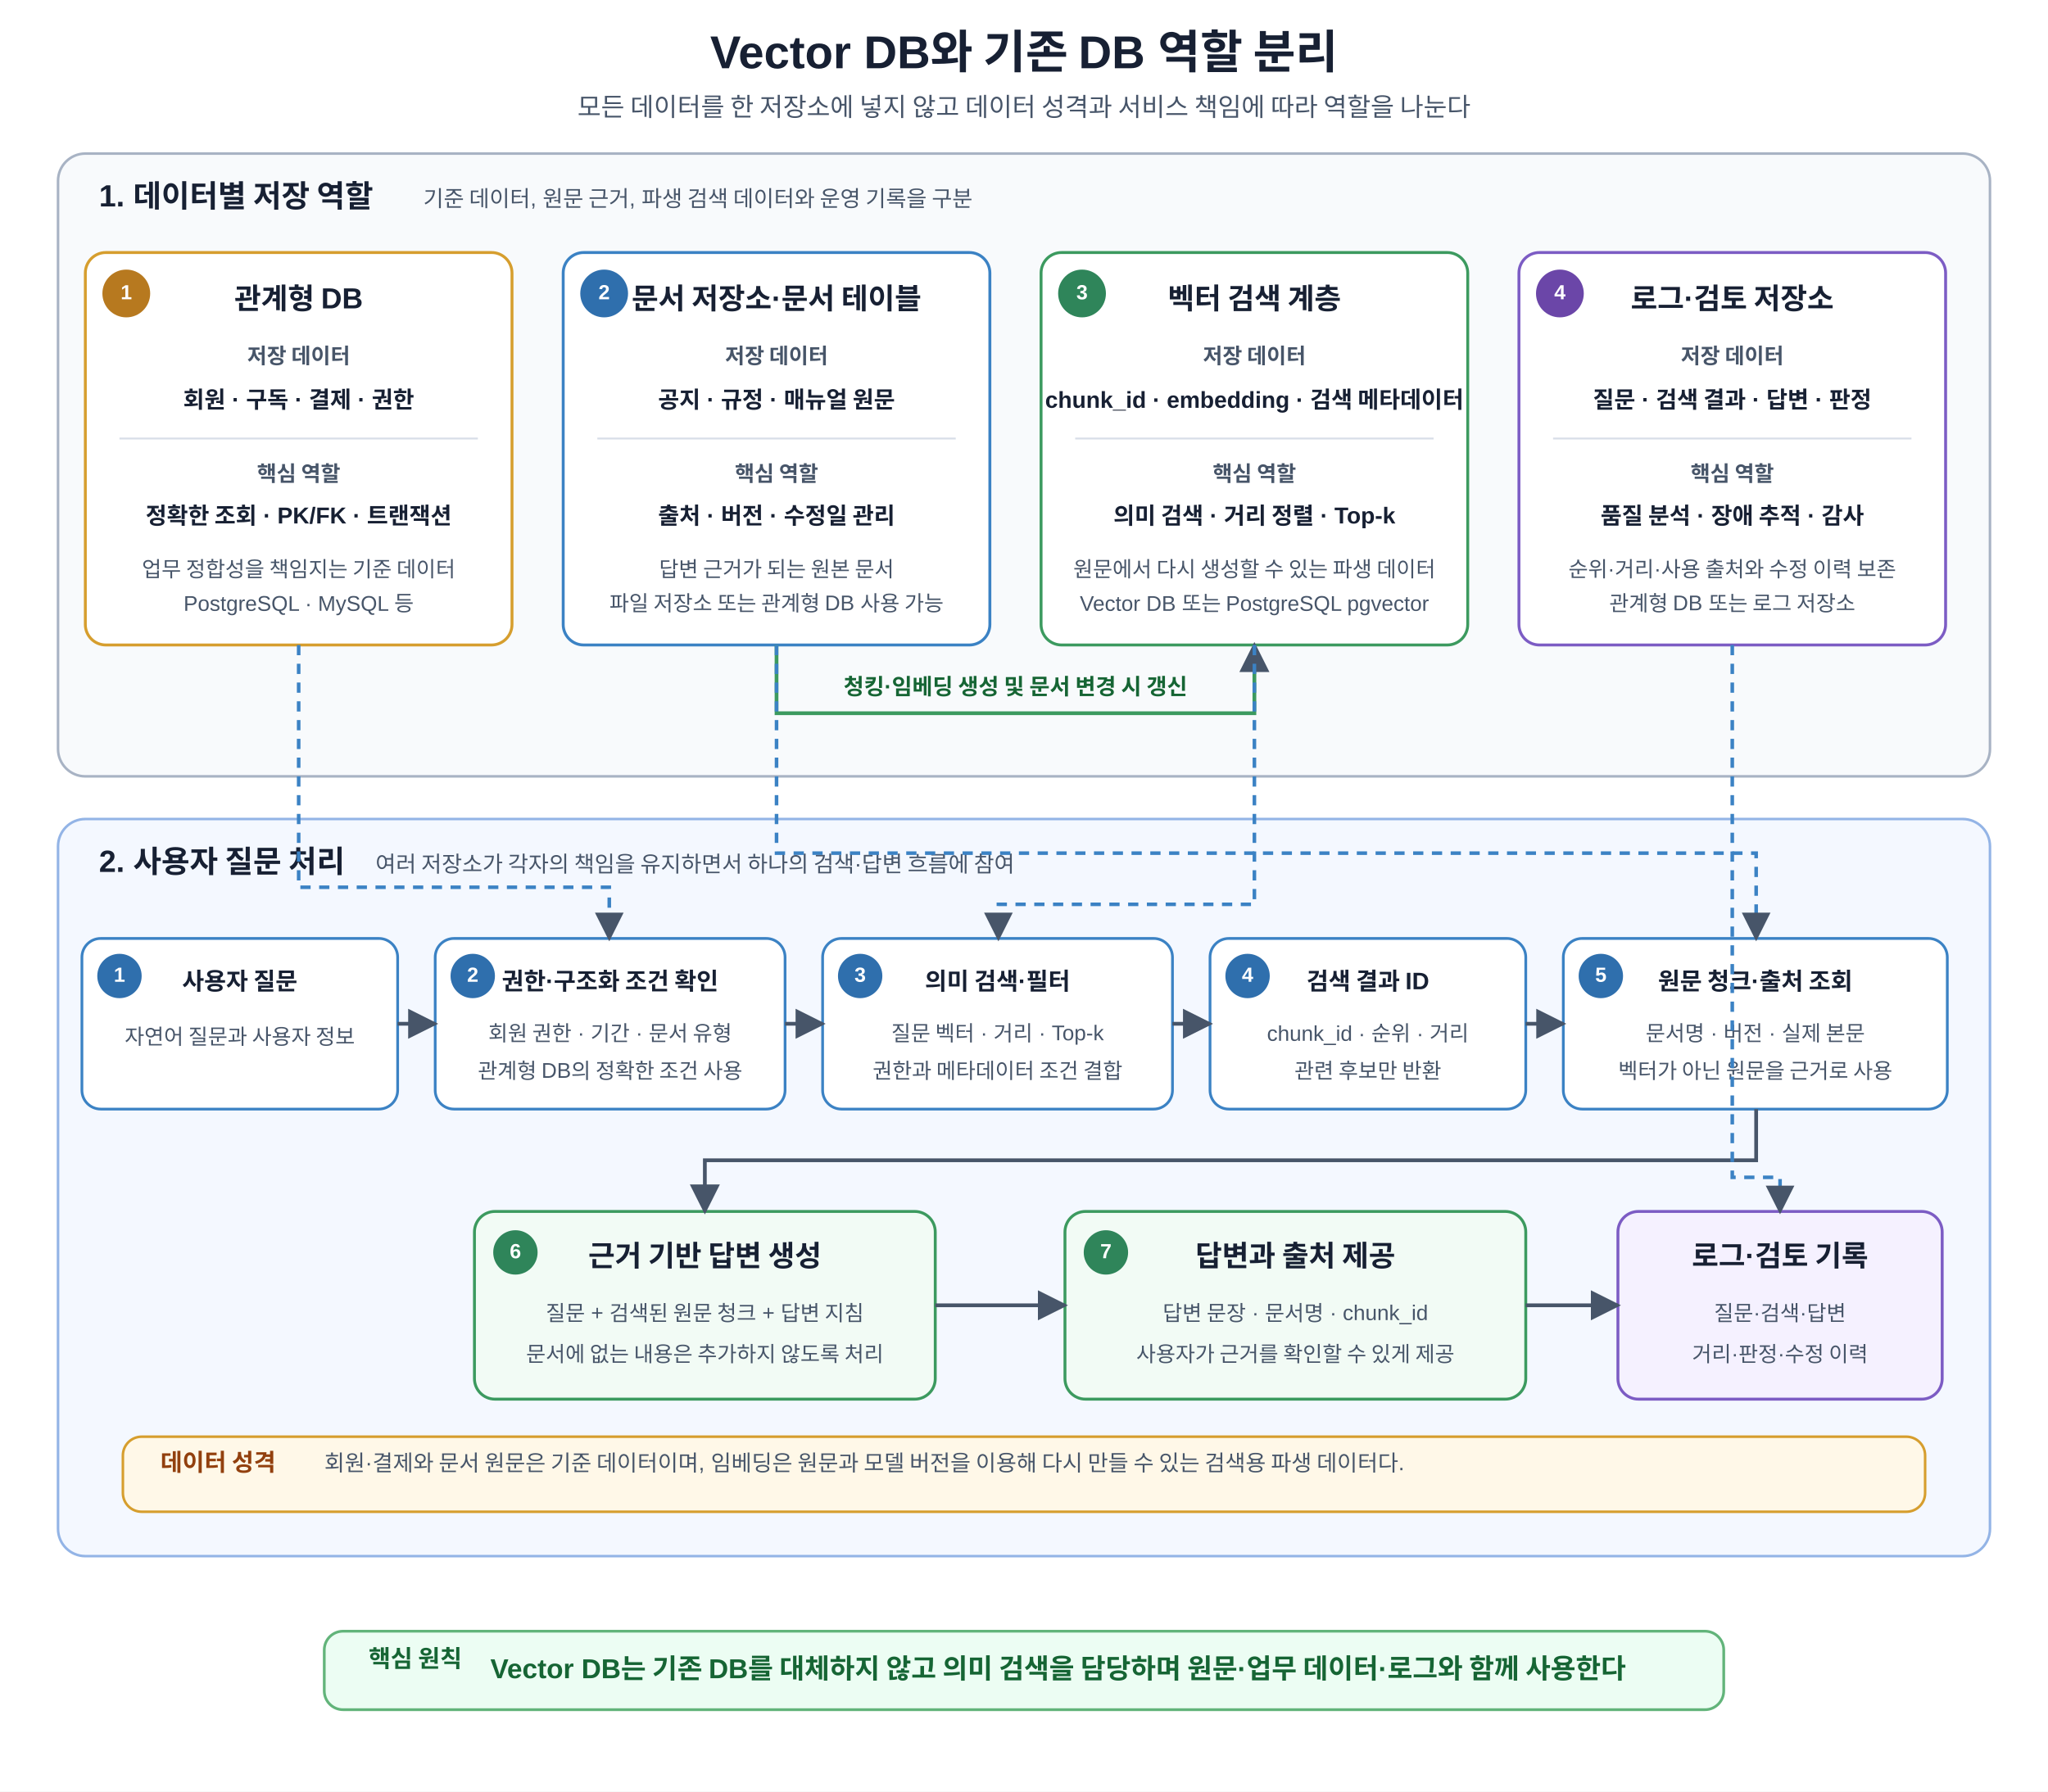
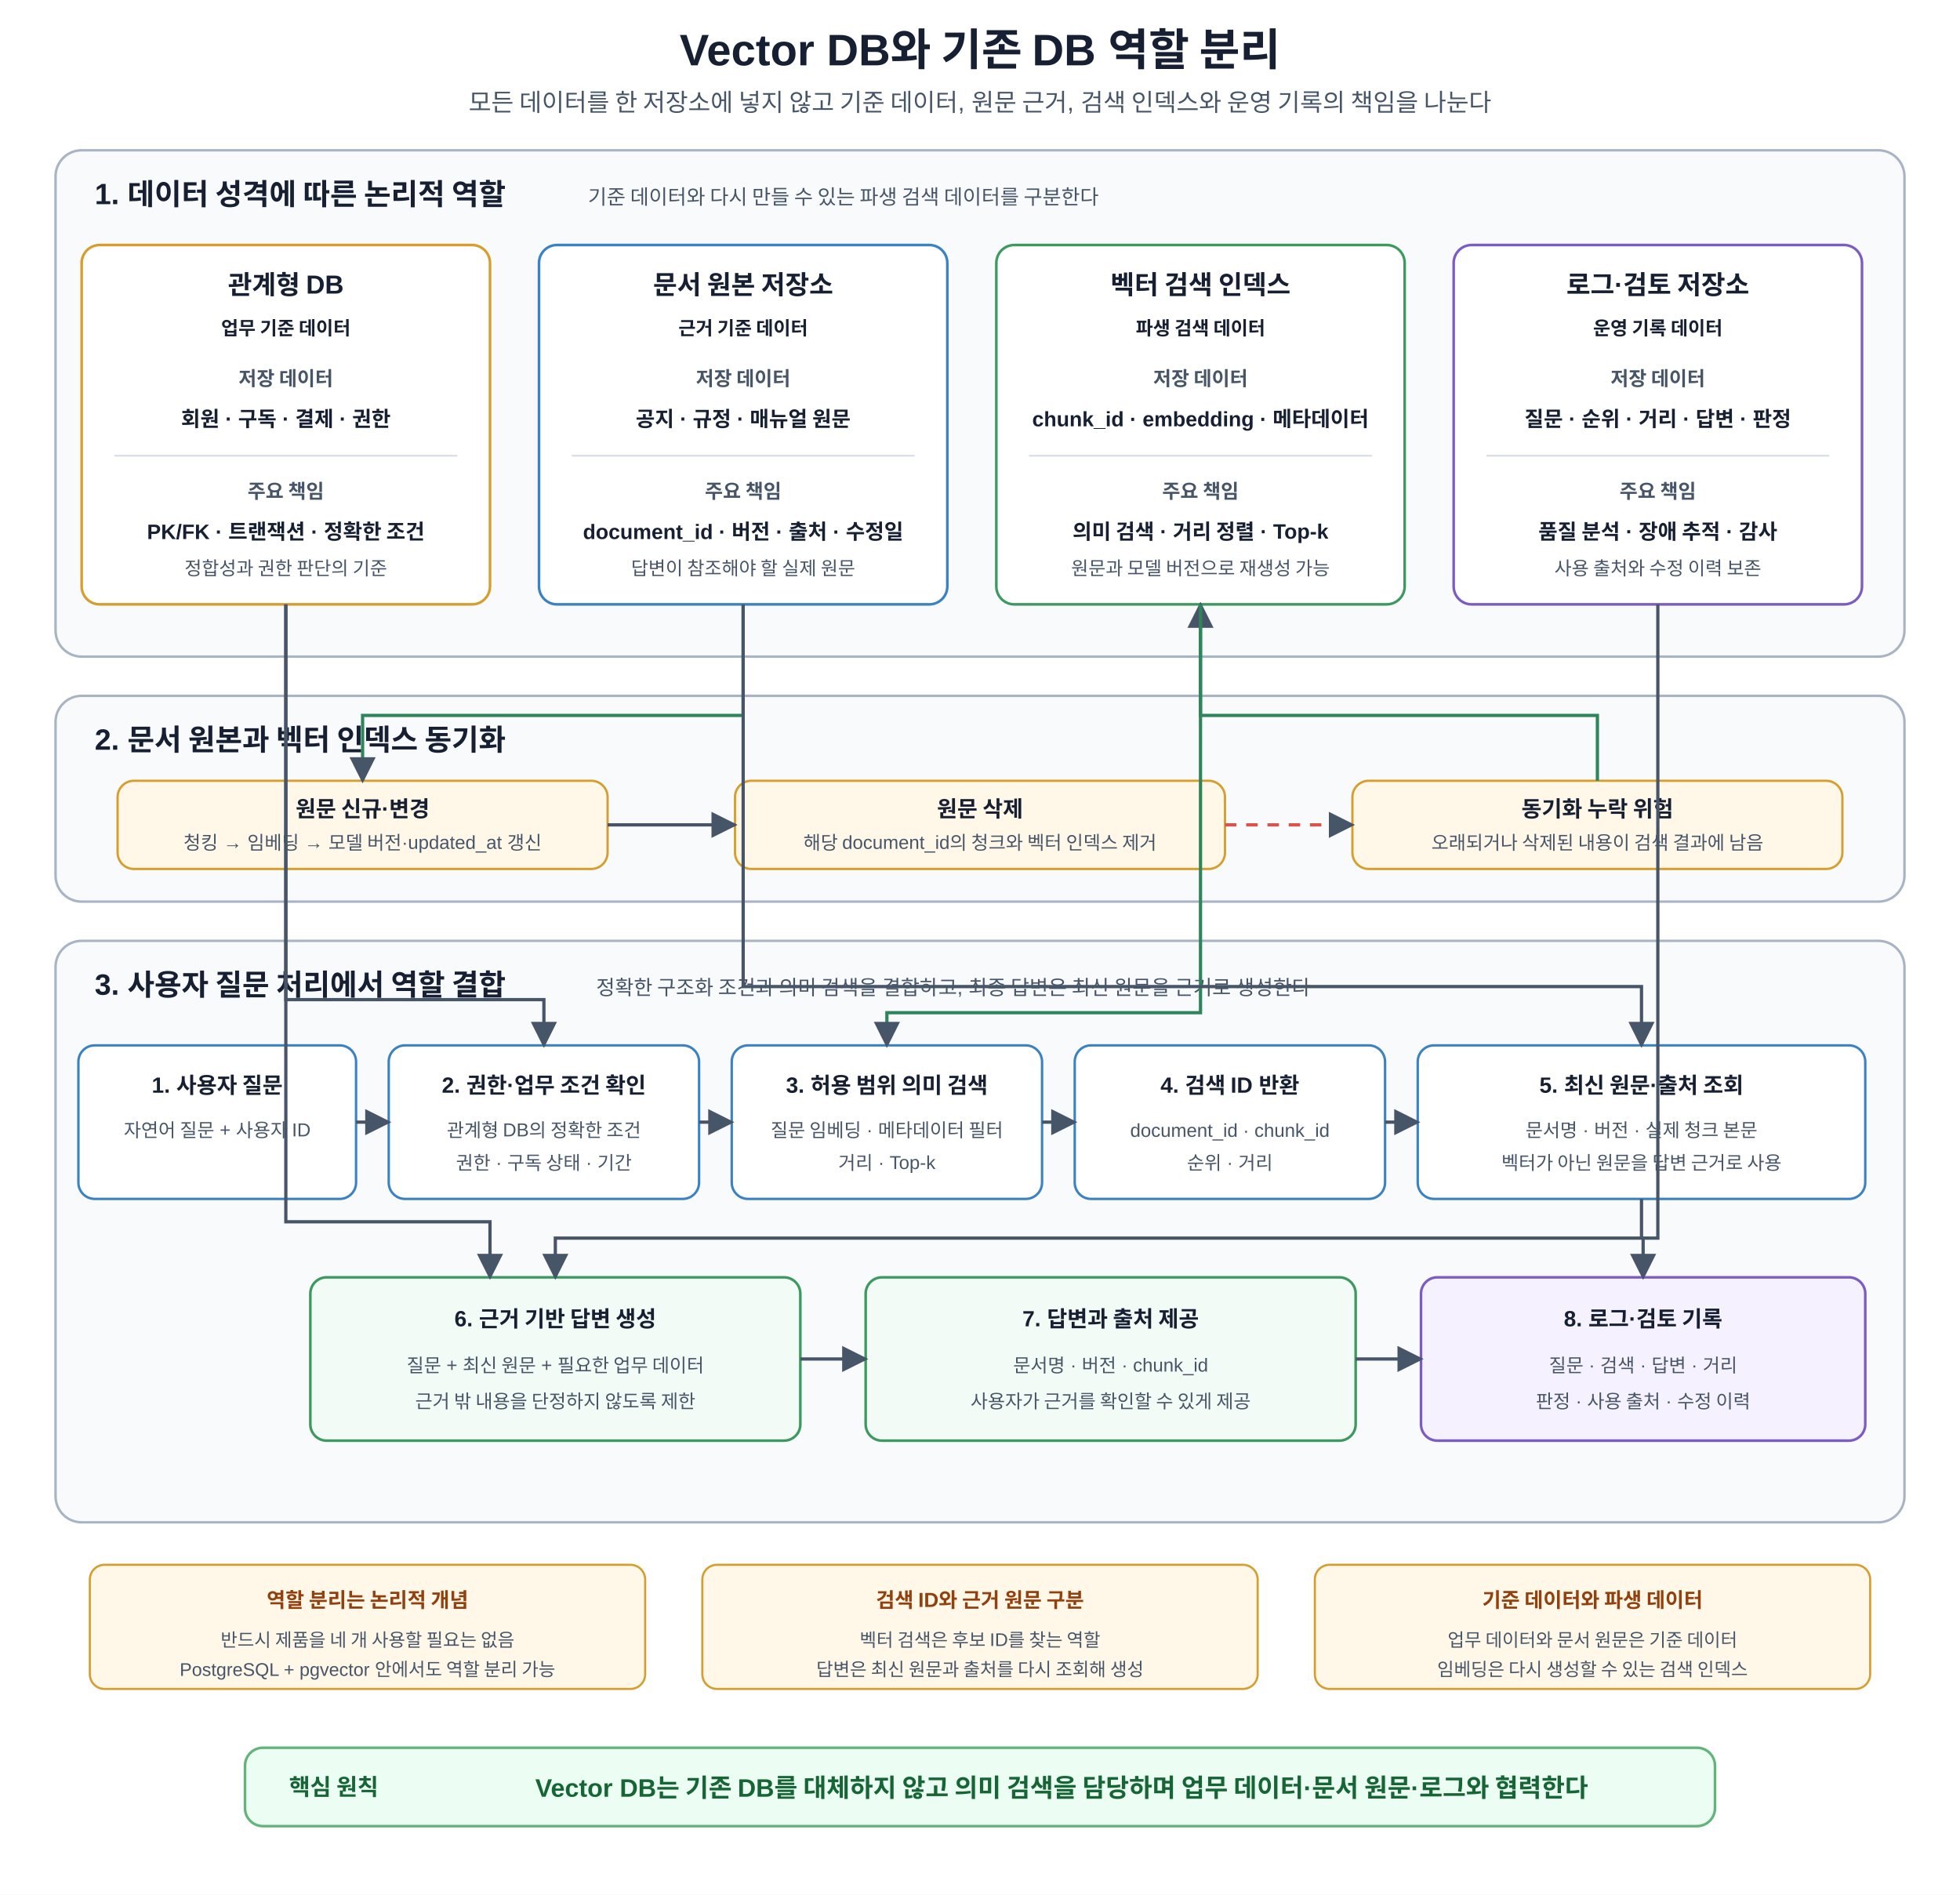
- <svg xmlns="http://www.w3.org/2000/svg" width="1200" height="1050" viewBox="0 0 1200 1050" role="img" aria-labelledby="title desc">
+ <svg xmlns="http://www.w3.org/2000/svg" width="1200" height="1160" viewBox="0 0 1200 1160" role="img" aria-labelledby="title desc">
  <defs>
    <marker id="arrow" viewBox="0 0 10 10" refX="9" refY="5" markerWidth="8" markerHeight="8" orient="auto">
-       <path d="M 0 0 L 10 5 L 0 10 z" fill="#475569" />
+       <path d="M0 0L10 5L0 10Z" fill="#475569" />
    </marker>
    <style>
-       text{font-family:Malgun Gothic,Apple SD Gothic Neo,Noto Sans KR,Arial,sans-serif;fill:#172033}
-       .title{font-size:27px;font-weight:700;text-anchor:middle}
-       .subtitle{font-size:15px;text-anchor:middle;fill:#475569}
-       .group{stroke-width:1.5;rx:16}
-       .role-group{fill:#f8fafc;stroke:#a8b3c4}
-       .query-group{fill:#f4f8ff;stroke:#93b4e6}
-       .group-title{font-size:18px;font-weight:700}
-       .group-sub{font-size:13px;fill:#475569}
-       .role-card{fill:#fff;stroke-width:1.7;rx:12}
-       .rdb-card{stroke:#d69e2e}.doc-card{stroke:#3b82c4}.vector-card{stroke:#3c9a5f}.log-card{stroke:#7c5cc4}
-       .badge{font-size:12px;font-weight:700;fill:#fff;text-anchor:middle;dominant-baseline:middle}
-       .badge-rdb{fill:#b7791f}.badge-doc{fill:#2f6fad}.badge-vector{fill:#2f855a}.badge-log{fill:#6b46a8}
-       .role-title{font-size:17px;font-weight:700;text-anchor:middle}
-       .role-label{font-size:12.5px;font-weight:700;text-anchor:middle;fill:#475569}
-       .role-main{font-size:13.5px;font-weight:600;text-anchor:middle}
-       .role-sub{font-size:12.5px;text-anchor:middle;fill:#475569}
-       .divider{stroke:#d8dee8;stroke-width:1.1}
-       .arrow{stroke:#475569;stroke-width:2.2;fill:none;marker-end:url(#arrow)}
-       .source-arrow{stroke:#3b82c4;stroke-width:2.1;fill:none;stroke-dasharray:6 5;marker-end:url(#arrow)}
-       .derive-arrow{stroke:#3c9a5f;stroke-width:2.2;fill:none;marker-end:url(#arrow)}
-       .process-label{font-size:13px;font-weight:700;text-anchor:middle;fill:#166534}
-       .flow-card{fill:#fff;stroke:#3b82c4;stroke-width:1.6;rx:11}
-       .flow-number{font-size:12px;font-weight:700;fill:#fff;text-anchor:middle;dominant-baseline:middle}
-       .flow-badge{fill:#2f6fad}
-       .flow-title{font-size:14px;font-weight:700;text-anchor:middle}
-       .flow-sub{font-size:12.5px;text-anchor:middle;fill:#475569}
-       .answer-card{fill:#f2fbf5;stroke:#3c9a5f;stroke-width:1.7;rx:12}
-       .log-flow{fill:#f5f1ff;stroke:#7c5cc4;stroke-width:1.7;rx:12}
-       .note{fill:#fff8e8;stroke:#d69e2e;stroke-width:1.5;rx:11}
-       .note-title{font-size:14px;font-weight:700;fill:#92400e}
-       .note-text{font-size:13px;fill:#475569}
-       .principle{fill:#ecfdf3;stroke:#62b47a;stroke-width:1.6;rx:11}
-       .principle-label{font-size:14px;font-weight:700;fill:#166534}
-       .principle-text{font-size:16px;font-weight:700;text-anchor:middle;dominant-baseline:middle;fill:#166534}
+       text{font-family:Malgun Gothic,Apple SD Gothic Neo,Noto Sans KR,Arial,sans-serif;fill:#172033}.title{font-size:27px;font-weight:700;text-anchor:middle}.subtitle{font-size:15px;text-anchor:middle;fill:#475569}
+       .section{fill:#f8fafc;stroke:#a8b3c4;stroke-width:1.5;rx:16}.sectionTitle{font-size:18px;font-weight:700}.sectionSub{font-size:12.5px;fill:#475569}
+       .role{fill:#fff;stroke-width:1.6;rx:11}.rdb{stroke:#d69e2e}.doc{stroke:#3b82c4}.vector{stroke:#3c9a5f}.log{stroke:#7c5cc4}
+       .roleTitle{font-size:16px;font-weight:700;text-anchor:middle}.tag{font-size:11.5px;font-weight:700;text-anchor:middle}.label{font-size:12px;font-weight:700;text-anchor:middle;fill:#475569}.main{font-size:12.8px;font-weight:600;text-anchor:middle}.sub{font-size:11.5px;text-anchor:middle;fill:#475569}.divider{stroke:#d8dee8;stroke-width:1.1}
+       .flow{stroke:#475569;stroke-width:2;fill:none;marker-end:url(#arrow)}.derive{stroke:#2f855a;stroke-width:2;fill:none;marker-end:url(#arrow)}.sync{stroke:#d9534f;stroke-width:2;fill:none;stroke-dasharray:7 6;marker-end:url(#arrow)}
+       .syncBox{fill:#fff8e8;stroke:#d69e2e;stroke-width:1.4;rx:10}.syncTitle{font-size:13.5px;font-weight:700;text-anchor:middle}.syncText{font-size:11.5px;text-anchor:middle;fill:#475569}
+       .process{fill:#fff;stroke:#3b82c4;stroke-width:1.5;rx:10}.processTitle{font-size:13.5px;font-weight:700;text-anchor:middle}.processText{font-size:11.5px;text-anchor:middle;fill:#475569}.answer{fill:#f2fbf5;stroke:#3c9a5f;stroke-width:1.6;rx:10}.logBox{fill:#f5f1ff;stroke:#7c5cc4;stroke-width:1.6;rx:10}
+       .note{fill:#fff8e8;stroke:#d69e2e;stroke-width:1.3;rx:9}.noteTitle{font-size:12.5px;font-weight:700;text-anchor:middle;fill:#92400e}.noteText{font-size:11.2px;text-anchor:middle;fill:#475569}
+       .core{fill:#ecfdf3;stroke:#62b47a;stroke-width:1.6;rx:11}.coreLabel{font-size:14px;font-weight:700;fill:#166534}.coreText{font-size:15.5px;font-weight:700;text-anchor:middle;fill:#166534}
    </style>
  </defs>
-   <rect width="1200" height="1050" fill="#fff" />
+   <rect width="1200" height="1160" fill="#fff" />
  <text x="600" y="40" class="title">Vector DB와 기존 DB 역할 분리</text>
-   <text x="600" y="68" class="subtitle">모든 데이터를 한 저장소에 넣지 않고 데이터 성격과 서비스 책임에 따라 역할을 나눈다</text>
-   <rect x="34" y="90" width="1132" height="365" class="group role-group" />
-   <text x="58" y="121" class="group-title">1. 데이터별 저장 역할</text>
-   <text x="248" y="121" class="group-sub">기준 데이터, 원문 근거, 파생 검색 데이터와 운영 기록을 구분</text>
-   <rect x="50" y="148" width="250" height="230" class="role-card rdb-card" />
-   <circle cx="74" cy="172" r="14" class="badge-rdb" />
-   <text x="74" y="172" class="badge">1</text>
-   <text x="175" y="181" class="role-title">관계형 DB</text>
-   <text x="175" y="213" class="role-label">저장 데이터</text>
-   <text x="175" y="239" class="role-main">회원 · 구독 · 결제 · 권한</text>
-   <line x1="70" y1="257" x2="280" y2="257" class="divider" />
-   <text x="175" y="282" class="role-label">핵심 역할</text>
-   <text x="175" y="307" class="role-main">정확한 조회 · PK/FK · 트랜잭션</text>
-   <text x="175" y="338" class="role-sub">업무 정합성을 책임지는 기준 데이터</text>
-   <text x="175" y="358" class="role-sub">PostgreSQL · MySQL 등</text>
-   <rect x="330" y="148" width="250" height="230" class="role-card doc-card" />
-   <circle cx="354" cy="172" r="14" class="badge-doc" />
-   <text x="354" y="172" class="badge">2</text>
-   <text x="455" y="181" class="role-title">문서 저장소·문서 테이블</text>
-   <text x="455" y="213" class="role-label">저장 데이터</text>
-   <text x="455" y="239" class="role-main">공지 · 규정 · 매뉴얼 원문</text>
-   <line x1="350" y1="257" x2="560" y2="257" class="divider" />
-   <text x="455" y="282" class="role-label">핵심 역할</text>
-   <text x="455" y="307" class="role-main">출처 · 버전 · 수정일 관리</text>
-   <text x="455" y="338" class="role-sub">답변 근거가 되는 원본 문서</text>
-   <text x="455" y="358" class="role-sub">파일 저장소 또는 관계형 DB 사용 가능</text>
-   <rect x="610" y="148" width="250" height="230" class="role-card vector-card" />
-   <circle cx="634" cy="172" r="14" class="badge-vector" />
-   <text x="634" y="172" class="badge">3</text>
-   <text x="735" y="181" class="role-title">벡터 검색 계층</text>
-   <text x="735" y="213" class="role-label">저장 데이터</text>
-   <text x="735" y="239" class="role-main">chunk_id · embedding · 검색 메타데이터</text>
-   <line x1="630" y1="257" x2="840" y2="257" class="divider" />
-   <text x="735" y="282" class="role-label">핵심 역할</text>
-   <text x="735" y="307" class="role-main">의미 검색 · 거리 정렬 · Top-k</text>
-   <text x="735" y="338" class="role-sub">원문에서 다시 생성할 수 있는 파생 데이터</text>
-   <text x="735" y="358" class="role-sub">Vector DB 또는 PostgreSQL pgvector</text>
-   <rect x="890" y="148" width="250" height="230" class="role-card log-card" />
-   <circle cx="914" cy="172" r="14" class="badge-log" />
-   <text x="914" y="172" class="badge">4</text>
-   <text x="1015" y="181" class="role-title">로그·검토 저장소</text>
-   <text x="1015" y="213" class="role-label">저장 데이터</text>
-   <text x="1015" y="239" class="role-main">질문 · 검색 결과 · 답변 · 판정</text>
-   <line x1="910" y1="257" x2="1120" y2="257" class="divider" />
-   <text x="1015" y="282" class="role-label">핵심 역할</text>
-   <text x="1015" y="307" class="role-main">품질 분석 · 장애 추적 · 감사</text>
-   <text x="1015" y="338" class="role-sub">순위·거리·사용 출처와 수정 이력 보존</text>
-   <text x="1015" y="358" class="role-sub">관계형 DB 또는 로그 저장소</text>
-   <path d="M 455 378 V 418 H 735 V 378" class="derive-arrow" />
-   <text x="595" y="407" class="process-label">청킹·임베딩 생성 및 문서 변경 시 갱신</text>
-   <rect x="34" y="480" width="1132" height="432" class="group query-group" />
-   <text x="58" y="511" class="group-title">2. 사용자 질문 처리</text>
-   <text x="220" y="511" class="group-sub">여러 저장소가 각자의 책임을 유지하면서 하나의 검색·답변 흐름에 참여</text>
-   <rect x="48" y="550" width="185" height="100" class="flow-card" />
-   <circle cx="70" cy="572" r="13" class="flow-badge" />
-   <text x="70" y="572" class="flow-number">1</text>
-   <text x="140.5" y="580" class="flow-title">사용자 질문</text>
-   <text x="140.5" y="612" class="flow-sub">자연어 질문과 사용자 정보</text>
-   <rect x="255" y="550" width="205" height="100" class="flow-card" />
-   <circle cx="277" cy="572" r="13" class="flow-badge" />
-   <text x="277" y="572" class="flow-number">2</text>
-   <text x="357.5" y="580" class="flow-title">권한·구조화 조건 확인</text>
-   <text x="357.5" y="610" class="flow-sub">회원 권한 · 기간 · 문서 유형</text>
-   <text x="357.5" y="632" class="flow-sub">관계형 DB의 정확한 조건 사용</text>
-   <rect x="482" y="550" width="205" height="100" class="flow-card" />
-   <circle cx="504" cy="572" r="13" class="flow-badge" />
-   <text x="504" y="572" class="flow-number">3</text>
-   <text x="584.5" y="580" class="flow-title">의미 검색·필터</text>
-   <text x="584.5" y="610" class="flow-sub">질문 벡터 · 거리 · Top-k</text>
-   <text x="584.5" y="632" class="flow-sub">권한과 메타데이터 조건 결합</text>
-   <rect x="709" y="550" width="185" height="100" class="flow-card" />
-   <circle cx="731" cy="572" r="13" class="flow-badge" />
-   <text x="731" y="572" class="flow-number">4</text>
-   <text x="801.5" y="580" class="flow-title">검색 결과 ID</text>
-   <text x="801.5" y="610" class="flow-sub">chunk_id · 순위 · 거리</text>
-   <text x="801.5" y="632" class="flow-sub">관련 후보만 반환</text>
-   <rect x="916" y="550" width="225" height="100" class="flow-card" />
-   <circle cx="938" cy="572" r="13" class="flow-badge" />
-   <text x="938" y="572" class="flow-number">5</text>
-   <text x="1028.5" y="580" class="flow-title">원문 청크·출처 조회</text>
-   <text x="1028.5" y="610" class="flow-sub">문서명 · 버전 · 실제 본문</text>
-   <text x="1028.5" y="632" class="flow-sub">벡터가 아닌 원문을 근거로 사용</text>
-   <path d="M 233 600 H 255" class="arrow" />
-   <path d="M 460 600 H 482" class="arrow" />
-   <path d="M 687 600 H 709" class="arrow" />
-   <path d="M 894 600 H 916" class="arrow" />
-   <path d="M 175 378 V 520 H 357 V 550" class="source-arrow" />
-   <path d="M 735 378 V 530 H 585 V 550" class="source-arrow" />
-   <path d="M 455 378 V 500 H 1029 V 550" class="source-arrow" />
-   <rect x="278" y="710" width="270" height="110" class="answer-card" />
-   <circle cx="302" cy="734" r="13" class="badge-vector" />
-   <text x="302" y="734" class="flow-number">6</text>
-   <text x="413" y="742" class="role-title">근거 기반 답변 생성</text>
-   <text x="413" y="774" class="flow-sub">질문 + 검색된 원문 청크 + 답변 지침</text>
-   <text x="413" y="798" class="flow-sub">문서에 없는 내용은 추가하지 않도록 처리</text>
-   <rect x="624" y="710" width="270" height="110" class="answer-card" />
-   <circle cx="648" cy="734" r="13" class="badge-vector" />
-   <text x="648" y="734" class="flow-number">7</text>
-   <text x="759" y="742" class="role-title">답변과 출처 제공</text>
-   <text x="759" y="774" class="flow-sub">답변 문장 · 문서명 · chunk_id</text>
-   <text x="759" y="798" class="flow-sub">사용자가 근거를 확인할 수 있게 제공</text>
-   <rect x="948" y="710" width="190" height="110" class="log-flow" />
-   <text x="1043" y="742" class="role-title">로그·검토 기록</text>
-   <text x="1043" y="774" class="flow-sub">질문·검색·답변</text>
-   <text x="1043" y="798" class="flow-sub">거리·판정·수정 이력</text>
-   <path d="M 1029 650 V 680 H 413 V 710" class="arrow" />
-   <path d="M 548 765 H 624" class="arrow" />
-   <path d="M 894 765 H 948" class="arrow" />
-   <path d="M 1015 378 V 690 H 1043 V 710" class="source-arrow" />
-   <rect x="72" y="842" width="1056" height="44" class="note" />
-   <text x="94" y="862" class="note-title">데이터 성격</text>
-   <text x="190" y="862" class="note-text">회원·결제와 문서 원문은 기준 데이터이며, 임베딩은 원문과 모델 버전을 이용해 다시 만들 수 있는 검색용 파생 데이터다.</text>
-   <rect x="190" y="956" width="820" height="46" class="principle" />
-   <text x="216" y="977" class="principle-label">핵심 원칙</text>
-   <text x="620" y="979" class="principle-text">Vector DB는 기존 DB를 대체하지 않고 의미 검색을 담당하며 원문·업무 데이터·로그와 함께 사용한다</text>
+   <text x="600" y="68" class="subtitle">모든 데이터를 한 저장소에 넣지 않고 기준 데이터, 원문 근거, 검색 인덱스와 운영 기록의 책임을 나눈다</text>
+   <rect x="34" y="92" width="1132" height="310" class="section" />
+   <text x="58" y="125" class="sectionTitle">1. 데이터 성격에 따른 논리적 역할</text>
+   <text x="360" y="125" class="sectionSub">기준 데이터와 다시 만들 수 있는 파생 검색 데이터를 구분한다</text>
+   <rect x="50" y="150" width="250" height="220" class="role rdb" />
+   <text x="175" y="180" class="roleTitle">관계형 DB</text>
+   <text x="175" y="205" class="tag" fill="#92400e">업무 기준 데이터</text>
+   <text x="175" y="236" class="label">저장 데이터</text>
+   <text x="175" y="261" class="main">회원 · 구독 · 결제 · 권한</text>
+   <line x1="70" y1="279" x2="280" y2="279" class="divider" />
+   <text x="175" y="305" class="label">주요 책임</text>
+   <text x="175" y="330" class="main">PK/FK · 트랜잭션 · 정확한 조건</text>
+   <text x="175" y="352" class="sub">정합성과 권한 판단의 기준</text>
+   <rect x="330" y="150" width="250" height="220" class="role doc" />
+   <text x="455" y="180" class="roleTitle">문서 원본 저장소</text>
+   <text x="455" y="205" class="tag" fill="#1d4f91">근거 기준 데이터</text>
+   <text x="455" y="236" class="label">저장 데이터</text>
+   <text x="455" y="261" class="main">공지 · 규정 · 매뉴얼 원문</text>
+   <line x1="350" y1="279" x2="560" y2="279" class="divider" />
+   <text x="455" y="305" class="label">주요 책임</text>
+   <text x="455" y="330" class="main">document_id · 버전 · 출처 · 수정일</text>
+   <text x="455" y="352" class="sub">답변이 참조해야 할 실제 원문</text>
+   <rect x="610" y="150" width="250" height="220" class="role vector" />
+   <text x="735" y="180" class="roleTitle">벡터 검색 인덱스</text>
+   <text x="735" y="205" class="tag" fill="#166534">파생 검색 데이터</text>
+   <text x="735" y="236" class="label">저장 데이터</text>
+   <text x="735" y="261" class="main">chunk_id · embedding · 메타데이터</text>
+   <line x1="630" y1="279" x2="840" y2="279" class="divider" />
+   <text x="735" y="305" class="label">주요 책임</text>
+   <text x="735" y="330" class="main">의미 검색 · 거리 정렬 · Top-k</text>
+   <text x="735" y="352" class="sub">원문과 모델 버전으로 재생성 가능</text>
+   <rect x="890" y="150" width="250" height="220" class="role log" />
+   <text x="1015" y="180" class="roleTitle">로그·검토 저장소</text>
+   <text x="1015" y="205" class="tag" fill="#5b3b8f">운영 기록 데이터</text>
+   <text x="1015" y="236" class="label">저장 데이터</text>
+   <text x="1015" y="261" class="main">질문 · 순위 · 거리 · 답변 · 판정</text>
+   <line x1="910" y1="279" x2="1120" y2="279" class="divider" />
+   <text x="1015" y="305" class="label">주요 책임</text>
+   <text x="1015" y="330" class="main">품질 분석 · 장애 추적 · 감사</text>
+   <text x="1015" y="352" class="sub">사용 출처와 수정 이력 보존</text>
+   <rect x="34" y="426" width="1132" height="126" class="section" />
+   <text x="58" y="459" class="sectionTitle">2. 문서 원본과 벡터 인덱스 동기화</text>
+   <rect x="72" y="478" width="300" height="54" class="syncBox" />
+   <text x="222" y="500" class="syncTitle">원문 신규·변경</text>
+   <text x="222" y="520" class="syncText">청킹 → 임베딩 → 모델 버전·updated_at 갱신</text>
+   <rect x="450" y="478" width="300" height="54" class="syncBox" />
+   <text x="600" y="500" class="syncTitle">원문 삭제</text>
+   <text x="600" y="520" class="syncText">해당 document_id의 청크와 벡터 인덱스 제거</text>
+   <rect x="828" y="478" width="300" height="54" class="syncBox" />
+   <text x="978" y="500" class="syncTitle">동기화 누락 위험</text>
+   <text x="978" y="520" class="syncText">오래되거나 삭제된 내용이 검색 결과에 남음</text>
+   <path d="M455 370V438H222V478" class="derive" />
+   <path d="M372 505H450" class="flow" />
+   <path d="M750 505H828" class="sync" />
+   <path d="M978 478V438H735V370" class="derive" />
+   <rect x="34" y="576" width="1132" height="356" class="section" />
+   <text x="58" y="609" class="sectionTitle">3. 사용자 질문 처리에서 역할 결합</text>
+   <text x="365" y="609" class="sectionSub">정확한 구조화 조건과 의미 검색을 결합하고, 최종 답변은 최신 원문을 근거로 생성한다</text>
+   <rect x="48" y="640" width="170" height="94" class="process" />
+   <text x="133" y="669" class="processTitle">1. 사용자 질문</text>
+   <text x="133" y="696" class="processText">자연어 질문 + 사용자 ID</text>
+   <rect x="238" y="640" width="190" height="94" class="process" />
+   <text x="333" y="669" class="processTitle">2. 권한·업무 조건 확인</text>
+   <text x="333" y="696" class="processText">관계형 DB의 정확한 조건</text>
+   <text x="333" y="716" class="processText">권한 · 구독 상태 · 기간</text>
+   <rect x="448" y="640" width="190" height="94" class="process" />
+   <text x="543" y="669" class="processTitle">3. 허용 범위 의미 검색</text>
+   <text x="543" y="696" class="processText">질문 임베딩 · 메타데이터 필터</text>
+   <text x="543" y="716" class="processText">거리 · Top-k</text>
+   <rect x="658" y="640" width="190" height="94" class="process" />
+   <text x="753" y="669" class="processTitle">4. 검색 ID 반환</text>
+   <text x="753" y="696" class="processText">document_id · chunk_id</text>
+   <text x="753" y="716" class="processText">순위 · 거리</text>
+   <rect x="868" y="640" width="274" height="94" class="process" />
+   <text x="1005" y="669" class="processTitle">5. 최신 원문·출처 조회</text>
+   <text x="1005" y="696" class="processText">문서명 · 버전 · 실제 청크 본문</text>
+   <text x="1005" y="716" class="processText">벡터가 아닌 원문을 답변 근거로 사용</text>
+   <path d="M218 687H238" class="flow" />
+   <path d="M428 687H448" class="flow" />
+   <path d="M638 687H658" class="flow" />
+   <path d="M848 687H868" class="flow" />
+   <path d="M175 370V612H333V640" class="flow" />
+   <path d="M735 370V620H543V640" class="derive" />
+   <path d="M455 370V604H1005V640" class="flow" />
+   <rect x="190" y="782" width="300" height="100" class="answer" />
+   <text x="340" y="812" class="processTitle">6. 근거 기반 답변 생성</text>
+   <text x="340" y="840" class="processText">질문 + 최신 원문 + 필요한 업무 데이터</text>
+   <text x="340" y="862" class="processText">근거 밖 내용을 단정하지 않도록 제한</text>
+   <rect x="530" y="782" width="300" height="100" class="answer" />
+   <text x="680" y="812" class="processTitle">7. 답변과 출처 제공</text>
+   <text x="680" y="840" class="processText">문서명 · 버전 · chunk_id</text>
+   <text x="680" y="862" class="processText">사용자가 근거를 확인할 수 있게 제공</text>
+   <rect x="870" y="782" width="272" height="100" class="logBox" />
+   <text x="1006" y="812" class="processTitle">8. 로그·검토 기록</text>
+   <text x="1006" y="840" class="processText">질문 · 검색 · 답변 · 거리</text>
+   <text x="1006" y="862" class="processText">판정 · 사용 출처 · 수정 이력</text>
+   <path d="M1005 734V758H340V782" class="flow" />
+   <path d="M490 832H530" class="flow" />
+   <path d="M830 832H870" class="flow" />
+   <path d="M1015 370V758H1006V782" class="flow" />
+   <path d="M175 370V748H300V782" class="flow" />
+   <rect x="55" y="958" width="340" height="76" class="note" />
+   <text x="225" y="984" class="noteTitle">역할 분리는 논리적 개념</text>
+   <text x="225" y="1008" class="noteText">반드시 제품을 네 개 사용할 필요는 없음</text>
+   <text x="225" y="1026" class="noteText">PostgreSQL + pgvector 안에서도 역할 분리 가능</text>
+   <rect x="430" y="958" width="340" height="76" class="note" />
+   <text x="600" y="984" class="noteTitle">검색 ID와 근거 원문 구분</text>
+   <text x="600" y="1008" class="noteText">벡터 검색은 후보 ID를 찾는 역할</text>
+   <text x="600" y="1026" class="noteText">답변은 최신 원문과 출처를 다시 조회해 생성</text>
+   <rect x="805" y="958" width="340" height="76" class="note" />
+   <text x="975" y="984" class="noteTitle">기준 데이터와 파생 데이터</text>
+   <text x="975" y="1008" class="noteText">업무 데이터와 문서 원문은 기준 데이터</text>
+   <text x="975" y="1026" class="noteText">임베딩은 다시 생성할 수 있는 검색 인덱스</text>
+   <rect x="150" y="1070" width="900" height="48" class="core" />
+   <text x="177" y="1099" class="coreLabel">핵심 원칙</text>
+   <text x="650" y="1100" class="coreText">Vector DB는 기존 DB를 대체하지 않고 의미 검색을 담당하며 업무 데이터·문서 원문·로그와 협력한다</text>
</svg>
